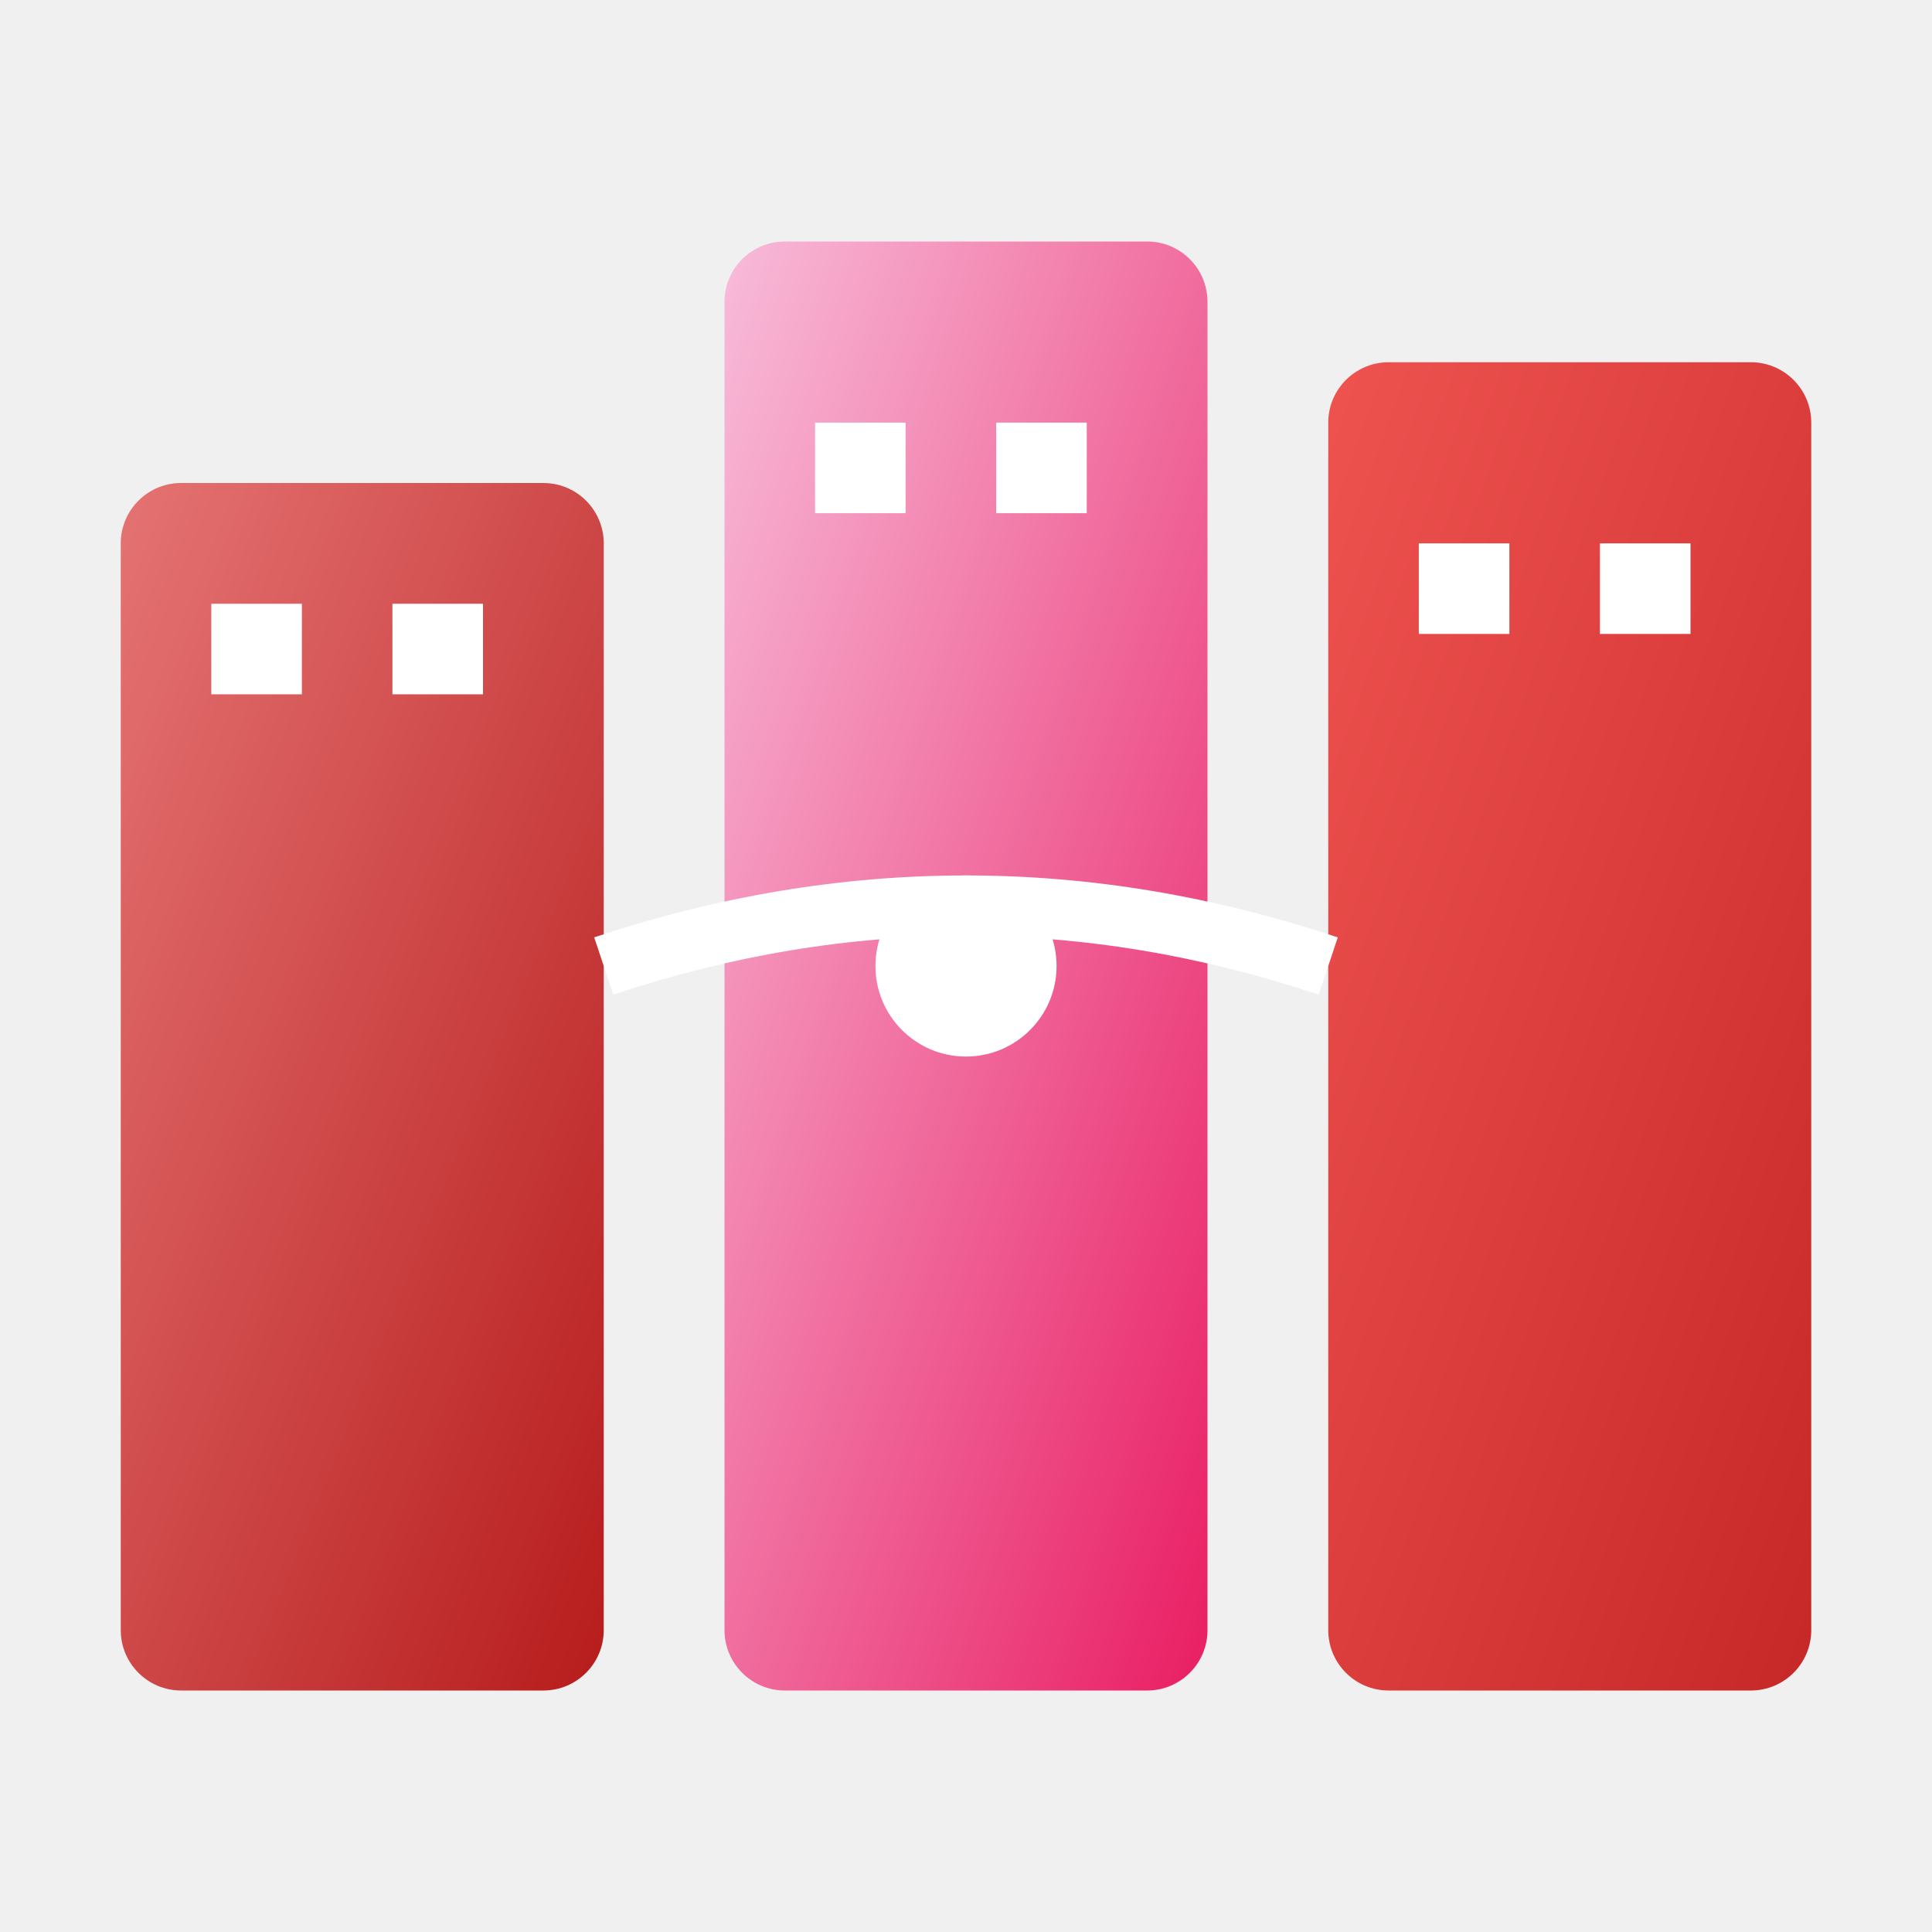
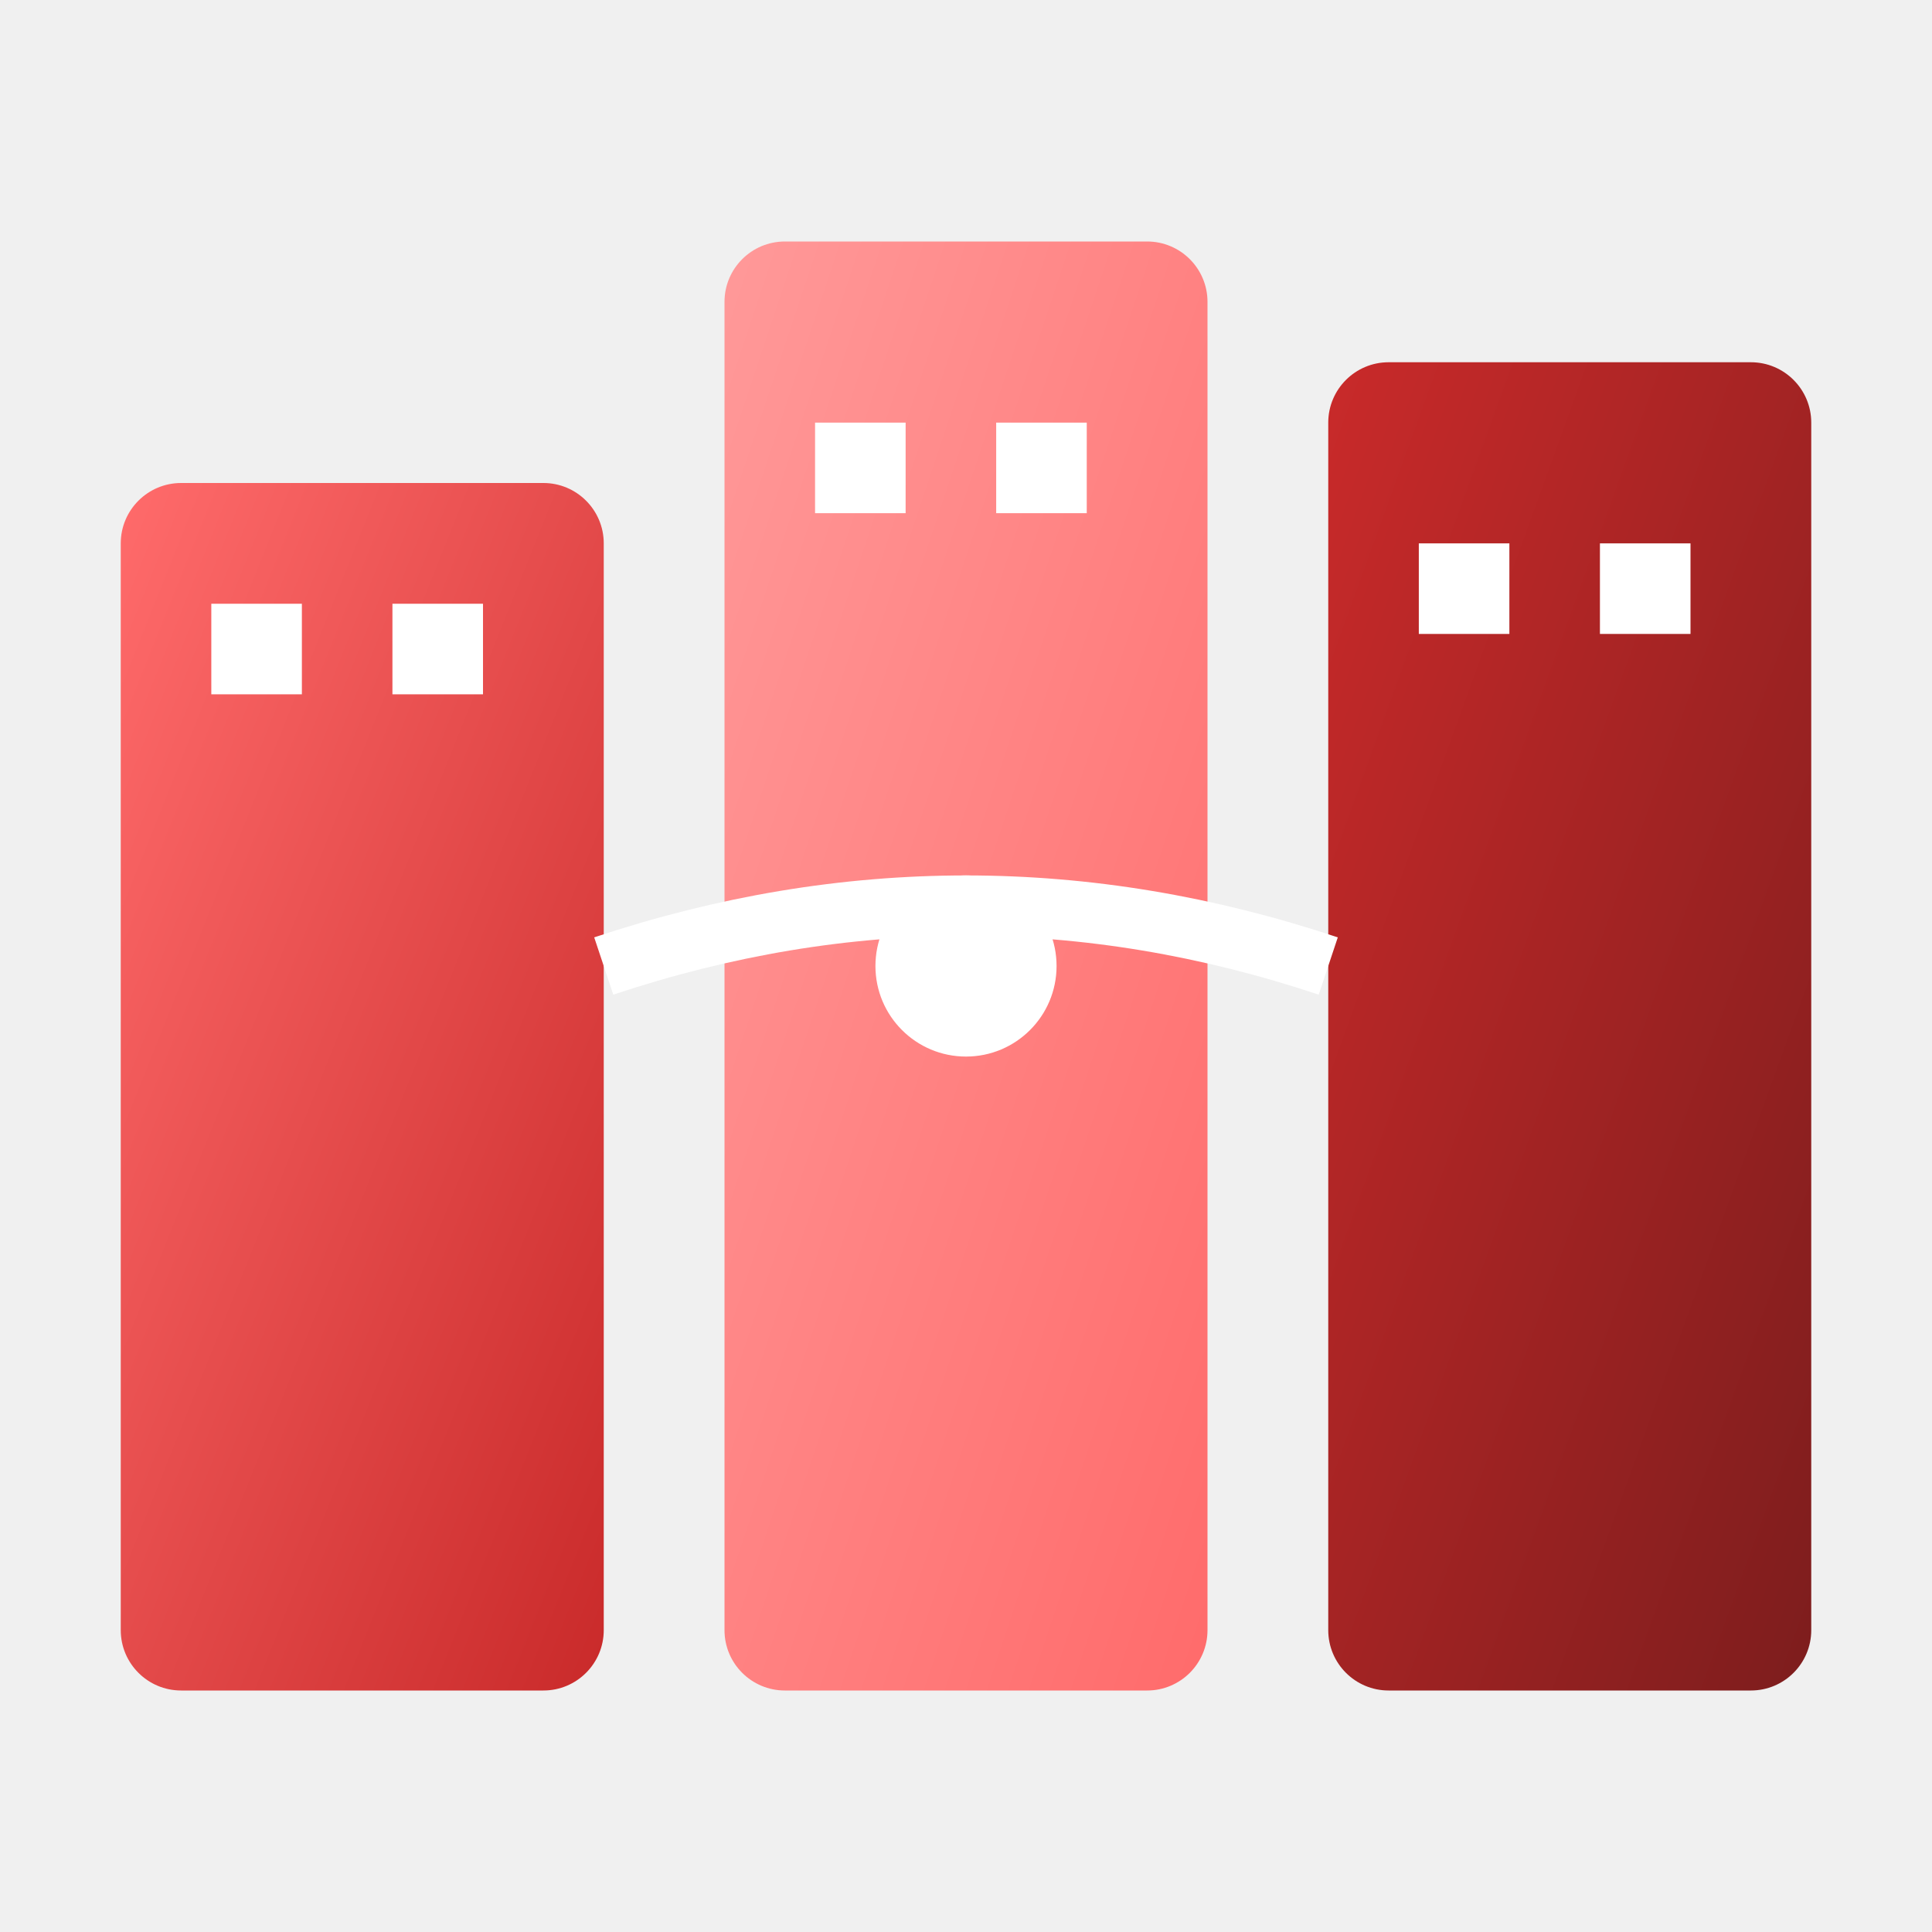
<svg xmlns="http://www.w3.org/2000/svg" width="16" height="16" viewBox="0 0 64 64" fill="none">
  <defs>
    <linearGradient id="grad1" x1="0%" y1="0%" x2="100%" y2="100%">
-       <stop offset="0%" style="stop-color:#E57373;stop-opacity:1" />
-       <stop offset="100%" style="stop-color:#B71C1C;stop-opacity:1" />
+       <stop offset="0%" style="stop-color:#FF6B6B;stop-opacity:1" />
+       <stop offset="100%" style="stop-color:#C92A2A;stop-opacity:1" />
    </linearGradient>
    <linearGradient id="grad2" x1="0%" y1="0%" x2="100%" y2="100%">
-       <stop offset="0%" style="stop-color:#F8BBD9;stop-opacity:1" />
-       <stop offset="100%" style="stop-color:#E91E63;stop-opacity:1" />
+       <stop offset="0%" style="stop-color:#FF9999;stop-opacity:1" />
+       <stop offset="100%" style="stop-color:#FF6B6B;stop-opacity:1" />
    </linearGradient>
    <linearGradient id="grad3" x1="0%" y1="0%" x2="100%" y2="100%">
-       <stop offset="0%" style="stop-color:#EF5350;stop-opacity:1" />
-       <stop offset="100%" style="stop-color:#C62828;stop-opacity:1" />
+       <stop offset="0%" style="stop-color:#C92A2A;stop-opacity:1" />
+       <stop offset="100%" style="stop-color:#7D1D1D;stop-opacity:1" />
    </linearGradient>
  </defs>
  <rect x="4" y="16" width="16" height="40" fill="url(#grad1)" rx="2" />
  <rect x="24" y="8" width="16" height="48" fill="url(#grad2)" rx="2" />
  <rect x="44" y="12" width="16" height="44" fill="url(#grad3)" rx="2" />
  <rect x="7" y="20" width="3" height="3" fill="white" />
  <rect x="13" y="20" width="3" height="3" fill="white" />
  <rect x="27" y="14" width="3" height="3" fill="white" />
  <rect x="33" y="14" width="3" height="3" fill="white" />
  <rect x="47" y="18" width="3" height="3" fill="white" />
  <rect x="53" y="18" width="3" height="3" fill="white" />
  <path d="M20,32 Q32,28 44,32" stroke="white" stroke-width="2" fill="none" />
  <circle cx="32" cy="32" r="3" fill="white" />
</svg>
